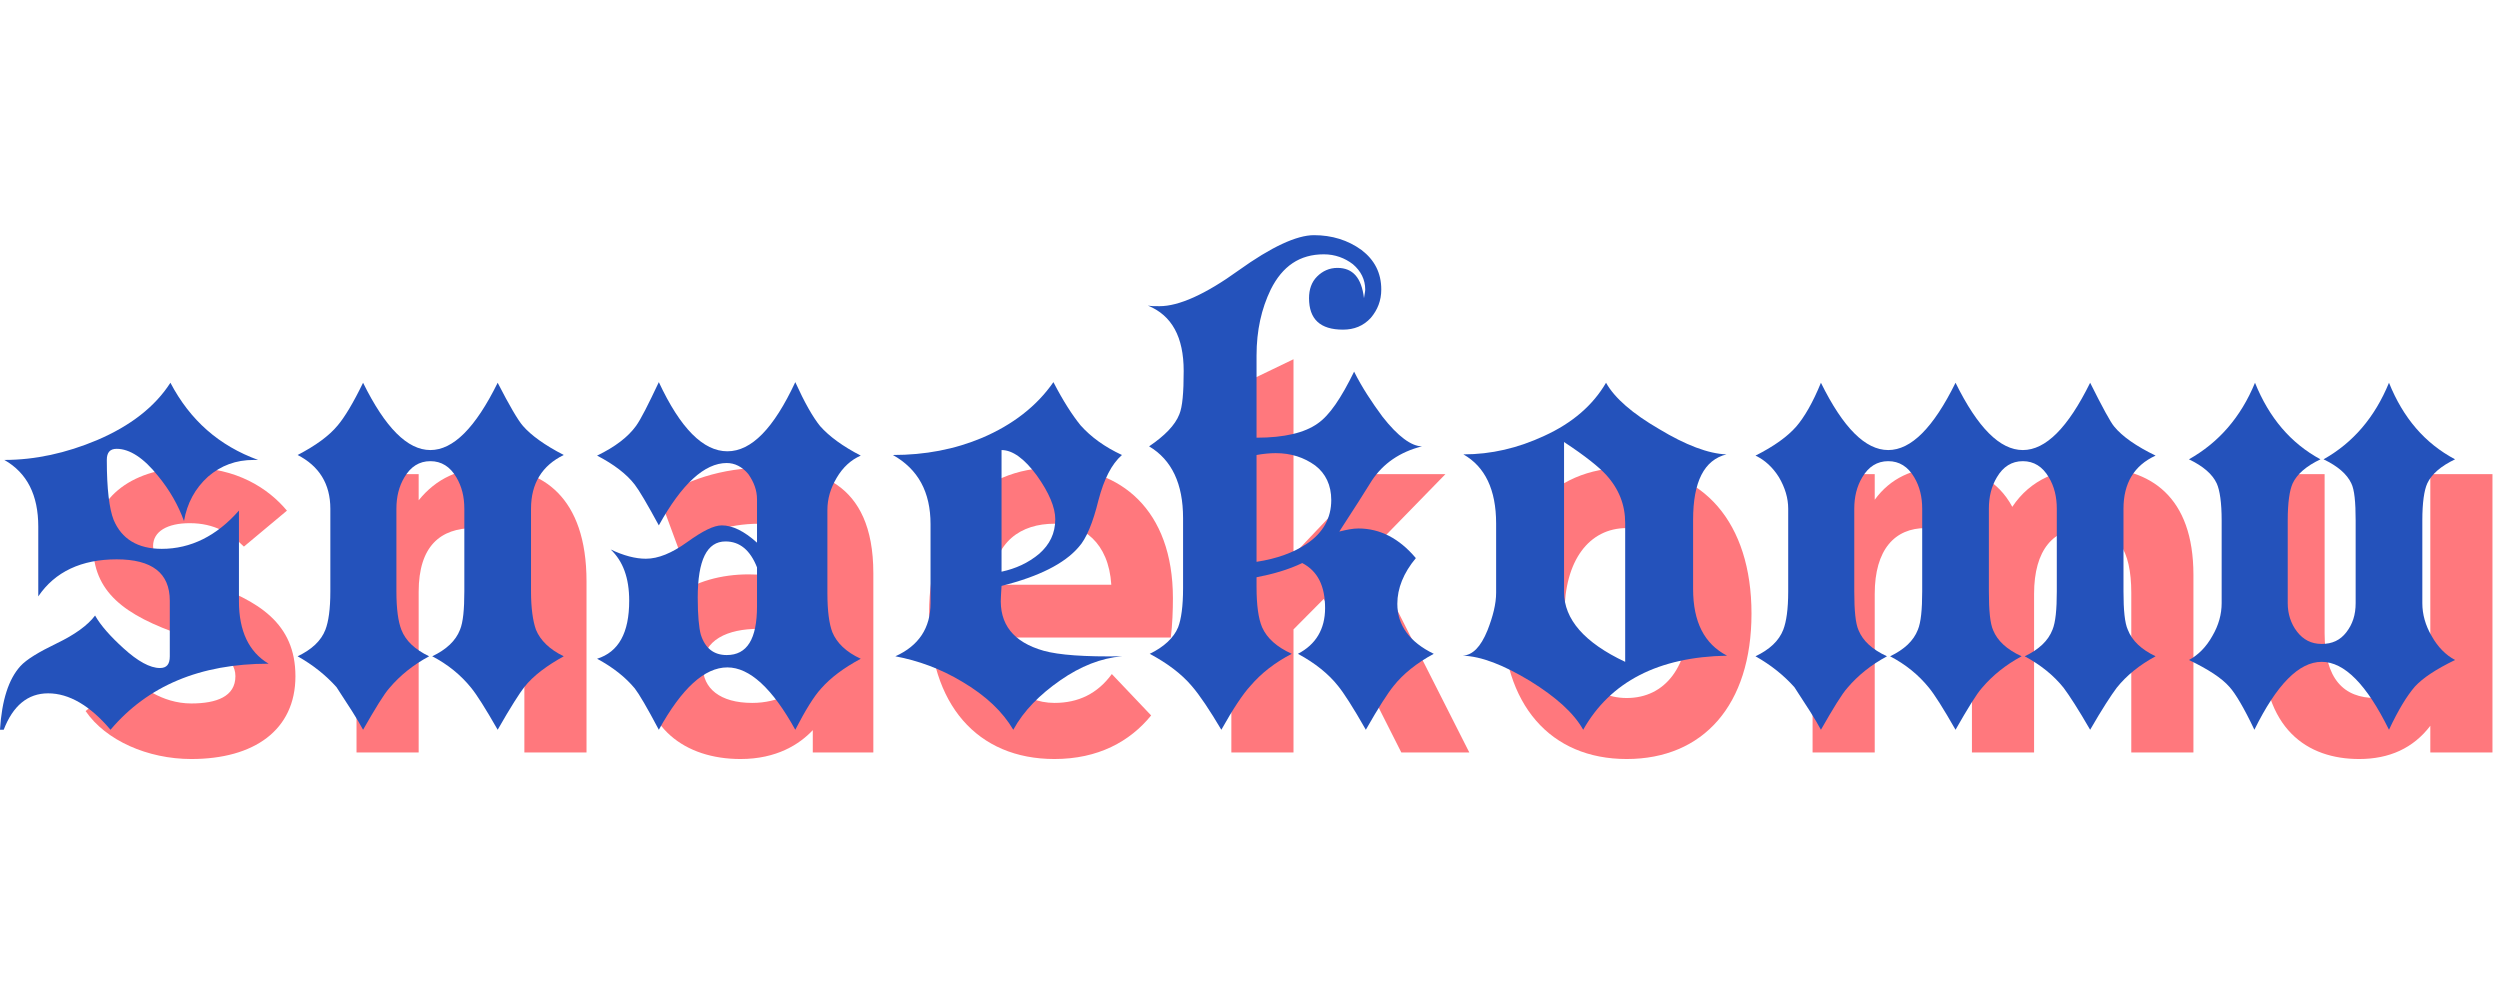
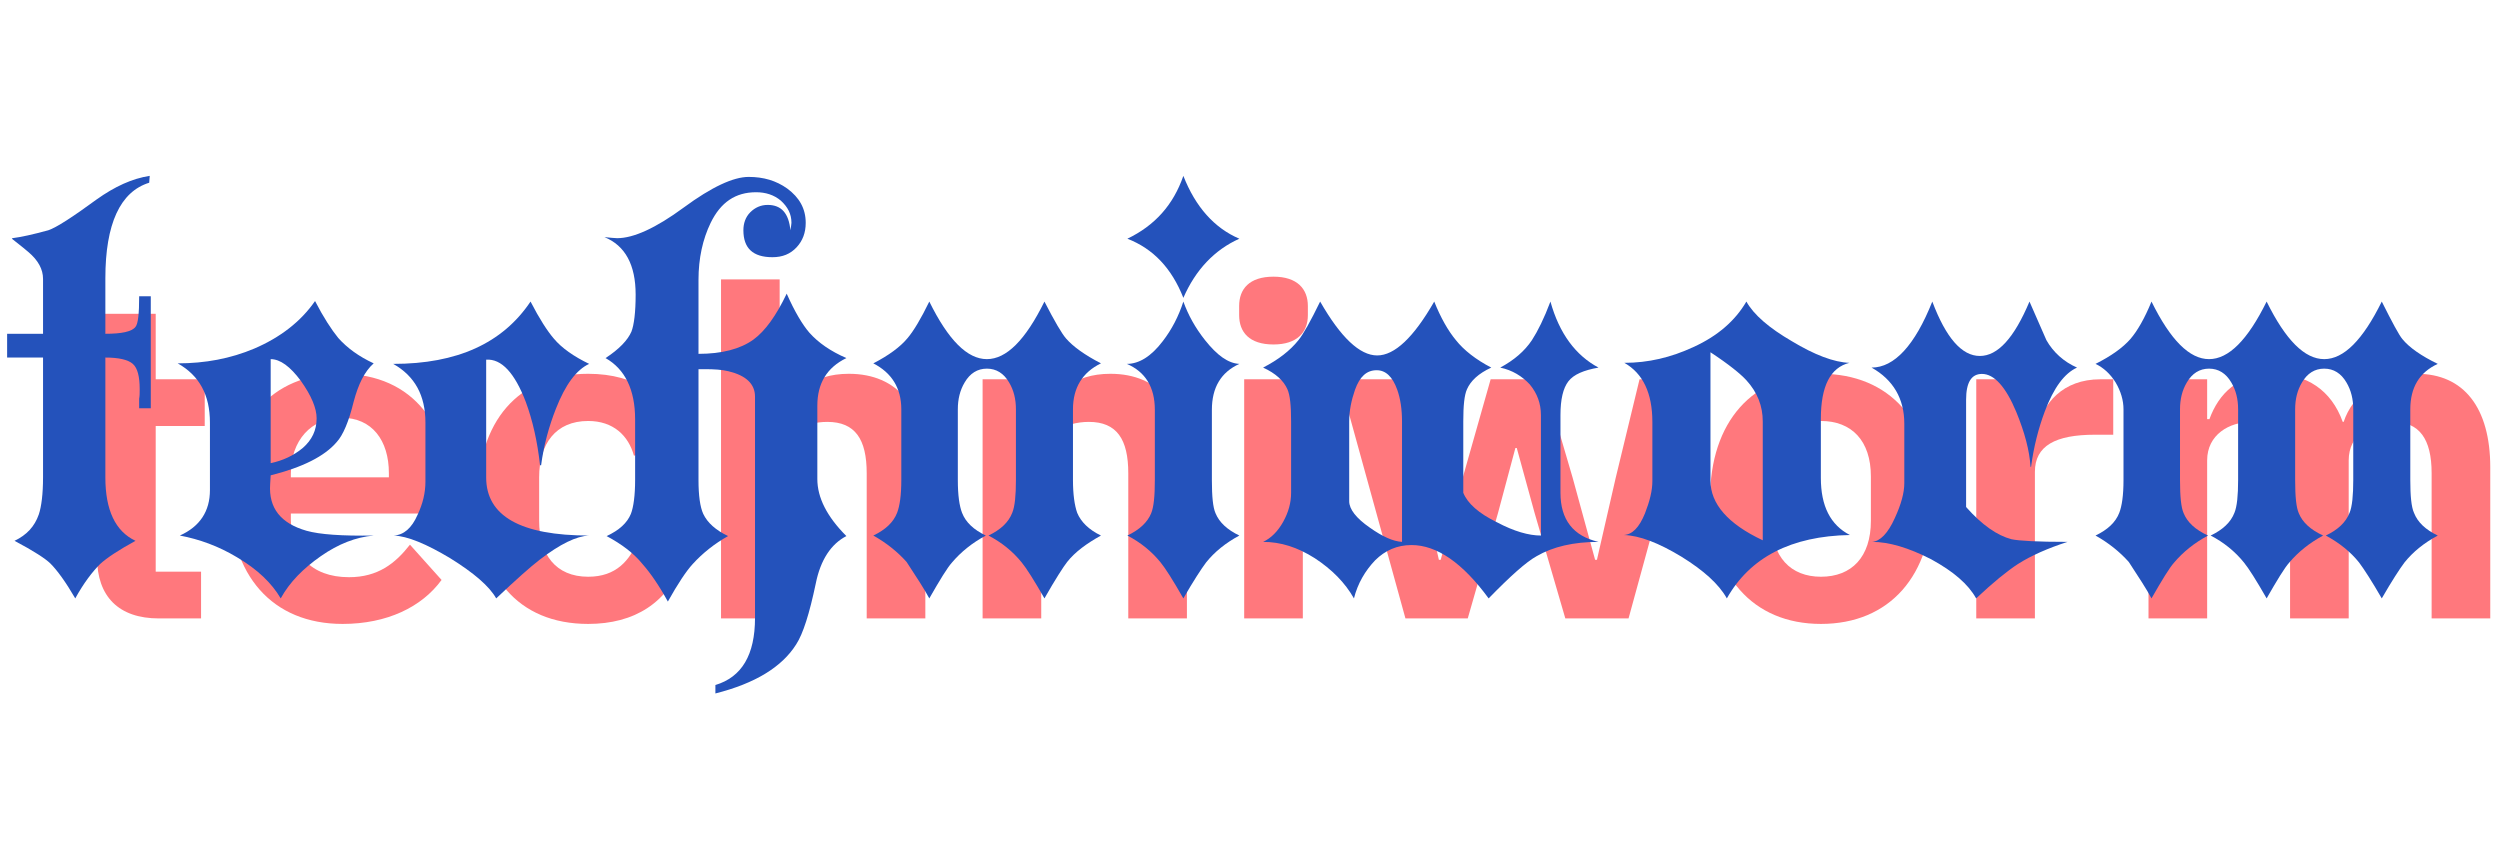
- <svg xmlns="http://www.w3.org/2000/svg" width="300" height="120" viewBox="0 0 236 50" version="1.1" xml:space="preserve" style="fill-rule:evenodd;clip-rule:evenodd;stroke-linejoin:round;stroke-miterlimit:2;">
-   <g transform="matrix(2,0,0,2,-202.291,-673.458)">
-     <g>
-       <g>
-         <g transform="matrix(25.0712,0,0,25.7079,104.184,361.146)">
-           <path d="M0.239,0.012C0.357,0.012 0.435,-0.041 0.435,-0.14C0.435,-0.237 0.366,-0.279 0.267,-0.312C0.213,-0.33 0.167,-0.348 0.167,-0.379C0.167,-0.406 0.194,-0.421 0.236,-0.421C0.283,-0.421 0.313,-0.402 0.338,-0.378L0.419,-0.444C0.384,-0.485 0.324,-0.523 0.236,-0.523C0.135,-0.523 0.054,-0.473 0.054,-0.381C0.054,-0.295 0.112,-0.252 0.223,-0.215C0.281,-0.192 0.322,-0.176 0.322,-0.14C0.322,-0.103 0.287,-0.09 0.239,-0.09C0.183,-0.09 0.141,-0.123 0.12,-0.144L0.04,-0.076C0.078,-0.022 0.157,0.012 0.239,0.012Z" style="fill:rgb(255,120,125);fill-rule:nonzero;" />
-         </g>
-         <g transform="matrix(29.1446,0,0,29.1446,101.145,360.074)">
-           <path d="M0.435,-0.107C0.324,-0.107 0.239,-0.071 0.179,0C0.146,-0.039 0.112,-0.059 0.078,-0.059C0.045,-0.059 0.021,-0.039 0.006,0L0,0C0.003,-0.048 0.014,-0.082 0.033,-0.103C0.043,-0.114 0.063,-0.126 0.092,-0.14C0.121,-0.154 0.142,-0.169 0.154,-0.185C0.163,-0.169 0.179,-0.151 0.2,-0.132C0.223,-0.111 0.243,-0.1 0.259,-0.1C0.27,-0.1 0.275,-0.106 0.275,-0.119L0.275,-0.209C0.275,-0.254 0.246,-0.276 0.189,-0.276C0.132,-0.276 0.089,-0.256 0.062,-0.216L0.062,-0.329C0.062,-0.38 0.044,-0.416 0.007,-0.437C0.057,-0.437 0.107,-0.448 0.157,-0.469C0.211,-0.492 0.251,-0.523 0.276,-0.562C0.308,-0.501 0.355,-0.46 0.418,-0.437L0.411,-0.437C0.382,-0.437 0.358,-0.428 0.337,-0.41C0.316,-0.391 0.303,-0.367 0.298,-0.338C0.289,-0.363 0.275,-0.388 0.256,-0.411C0.233,-0.44 0.21,-0.455 0.189,-0.455C0.178,-0.455 0.173,-0.449 0.173,-0.437C0.173,-0.39 0.177,-0.358 0.184,-0.34C0.197,-0.309 0.223,-0.293 0.262,-0.293C0.309,-0.293 0.351,-0.314 0.387,-0.355L0.387,-0.208C0.387,-0.16 0.403,-0.126 0.435,-0.107Z" style="fill:rgb(36,82,187);fill-rule:nonzero;" />
-         </g>
+ <svg xmlns="http://www.w3.org/2000/svg" width="100%" height="100%" viewBox="0 0 355 120" version="1.1" xml:space="preserve" style="fill-rule:evenodd;clip-rule:evenodd;stroke-linejoin:round;stroke-miterlimit:2;">
+   <g id="Artboard1" transform="matrix(1.18219,0,0,1,0,0)">
+     <rect x="0" y="0" width="300" height="120" style="fill:none;" />
+     <g transform="matrix(1.55234,0,0,1.83516,-44.1394,9.83502)">
+       <g transform="matrix(35.4478,0,0,35.4478,32.3293,42.4931)">
+         <path d="M0.237,0L0.329,0L0.329,-0.102L0.23,-0.102L0.23,-0.42L0.337,-0.42L0.337,-0.522L0.23,-0.522L0.23,-0.665L0.115,-0.665L0.115,-0.576C0.115,-0.54 0.103,-0.522 0.065,-0.522L0.025,-0.522L0.025,-0.42L0.102,-0.42L0.102,-0.133C0.102,-0.048 0.149,0 0.237,0Z" style="fill:rgb(255,120,125);fill-rule:nonzero;" />
      </g>
-       <g>
-         <g transform="matrix(25.0712,0,0,25.7079,116.093,361.146)">
-           <path d="M0.391,0L0.508,0L0.508,-0.314C0.508,-0.47 0.424,-0.523 0.327,-0.523C0.269,-0.523 0.225,-0.503 0.192,-0.463L0.192,-0.511L0.075,-0.511L0.075,0L0.192,0L0.192,-0.295C0.192,-0.379 0.233,-0.412 0.296,-0.412C0.355,-0.412 0.391,-0.377 0.391,-0.293L0.391,0Z" style="fill:rgb(255,120,125);fill-rule:nonzero;" />
-         </g>
-         <g transform="matrix(29.1446,0,0,29.1446,115.193,360.074)">
-           <path d="M0.431,-0.119C0.404,-0.104 0.382,-0.088 0.367,-0.069C0.36,-0.06 0.345,-0.037 0.324,0C0.304,-0.035 0.29,-0.057 0.281,-0.068C0.264,-0.089 0.243,-0.106 0.218,-0.119C0.241,-0.13 0.256,-0.144 0.263,-0.162C0.268,-0.174 0.27,-0.195 0.27,-0.224L0.27,-0.358C0.27,-0.377 0.266,-0.394 0.257,-0.409C0.247,-0.426 0.233,-0.435 0.215,-0.435C0.197,-0.435 0.183,-0.426 0.173,-0.409C0.164,-0.394 0.16,-0.377 0.16,-0.358L0.16,-0.224C0.16,-0.195 0.163,-0.175 0.168,-0.162C0.175,-0.144 0.19,-0.13 0.213,-0.119C0.187,-0.105 0.166,-0.088 0.149,-0.068C0.14,-0.058 0.126,-0.035 0.106,0C0.097,-0.017 0.082,-0.04 0.063,-0.069C0.046,-0.088 0.025,-0.105 0,-0.119C0.023,-0.13 0.038,-0.144 0.045,-0.162C0.05,-0.175 0.053,-0.195 0.053,-0.224L0.053,-0.358C0.053,-0.398 0.035,-0.427 0,-0.445C0.029,-0.46 0.051,-0.476 0.065,-0.493C0.076,-0.506 0.09,-0.529 0.106,-0.562C0.142,-0.489 0.178,-0.453 0.215,-0.453C0.252,-0.453 0.288,-0.489 0.324,-0.562C0.343,-0.525 0.357,-0.501 0.365,-0.492C0.378,-0.477 0.4,-0.461 0.431,-0.445C0.396,-0.428 0.378,-0.399 0.378,-0.358L0.378,-0.224C0.378,-0.197 0.381,-0.176 0.386,-0.162C0.393,-0.145 0.408,-0.13 0.431,-0.119Z" style="fill:rgb(36,82,187);fill-rule:nonzero;" />
-         </g>
+       <g transform="matrix(35.4478,0,0,35.4478,44.8424,42.4931)">
+         <path d="M0.285,0.012C0.382,0.012 0.458,-0.025 0.501,-0.084L0.432,-0.161C0.4,-0.12 0.362,-0.09 0.299,-0.09C0.215,-0.09 0.172,-0.141 0.172,-0.216L0.172,-0.229L0.519,-0.229L0.519,-0.271C0.519,-0.414 0.444,-0.534 0.281,-0.534C0.128,-0.534 0.039,-0.427 0.039,-0.262C0.039,-0.095 0.131,0.012 0.285,0.012ZM0.283,-0.438C0.349,-0.438 0.386,-0.389 0.386,-0.317L0.386,-0.308L0.172,-0.308L0.172,-0.316C0.172,-0.388 0.216,-0.438 0.283,-0.438Z" style="fill:rgb(255,120,125);fill-rule:nonzero;" />
      </g>
-       <g>
-         <g transform="matrix(25.0712,0,0,25.7079,130.333,361.146)">
-           <path d="M0.366,0L0.48,0L0.48,-0.329C0.48,-0.501 0.368,-0.523 0.278,-0.523C0.192,-0.523 0.124,-0.498 0.078,-0.467L0.114,-0.372C0.157,-0.402 0.204,-0.42 0.266,-0.42C0.333,-0.42 0.366,-0.394 0.366,-0.327L0.366,-0.3C0.334,-0.318 0.293,-0.327 0.245,-0.327C0.144,-0.327 0.045,-0.276 0.045,-0.158C0.045,-0.046 0.125,0.012 0.23,0.012C0.298,0.012 0.341,-0.015 0.366,-0.041L0.366,0ZM0.252,-0.091C0.191,-0.091 0.159,-0.118 0.159,-0.158C0.159,-0.207 0.206,-0.227 0.264,-0.227C0.302,-0.227 0.339,-0.219 0.366,-0.206L0.366,-0.14C0.34,-0.113 0.302,-0.091 0.252,-0.091Z" style="fill:rgb(255,120,125);fill-rule:nonzero;" />
-         </g>
-         <g transform="matrix(29.1446,0,0,29.1446,129.328,360.074)">
-           <path d="M0.427,-0.115C0.399,-0.1 0.378,-0.084 0.363,-0.067C0.351,-0.054 0.337,-0.031 0.321,0C0.284,-0.067 0.247,-0.101 0.211,-0.101C0.174,-0.101 0.137,-0.067 0.1,0C0.081,-0.036 0.068,-0.058 0.061,-0.067C0.046,-0.085 0.026,-0.101 0,-0.115C0.035,-0.126 0.052,-0.157 0.052,-0.209C0.052,-0.246 0.042,-0.273 0.022,-0.292C0.043,-0.282 0.062,-0.277 0.079,-0.277C0.099,-0.277 0.121,-0.286 0.146,-0.304C0.171,-0.322 0.189,-0.331 0.202,-0.331C0.219,-0.331 0.238,-0.322 0.259,-0.303L0.259,-0.373C0.259,-0.388 0.254,-0.401 0.245,-0.414C0.235,-0.426 0.223,-0.432 0.21,-0.432C0.174,-0.432 0.137,-0.398 0.1,-0.331C0.081,-0.366 0.068,-0.388 0.061,-0.397C0.048,-0.414 0.027,-0.43 0,-0.444C0.029,-0.458 0.05,-0.474 0.063,-0.492C0.071,-0.503 0.083,-0.527 0.1,-0.563C0.135,-0.488 0.172,-0.451 0.211,-0.451C0.25,-0.451 0.286,-0.488 0.321,-0.563C0.336,-0.53 0.349,-0.507 0.361,-0.492C0.376,-0.475 0.398,-0.459 0.427,-0.444C0.411,-0.437 0.398,-0.425 0.388,-0.408C0.378,-0.391 0.373,-0.374 0.373,-0.356L0.373,-0.221C0.373,-0.192 0.376,-0.171 0.381,-0.158C0.388,-0.141 0.403,-0.126 0.427,-0.115ZM0.259,-0.2L0.259,-0.263C0.248,-0.291 0.231,-0.305 0.208,-0.305C0.178,-0.305 0.163,-0.275 0.163,-0.214C0.163,-0.185 0.165,-0.165 0.168,-0.154C0.175,-0.132 0.189,-0.121 0.21,-0.121C0.243,-0.121 0.259,-0.147 0.259,-0.2Z" style="fill:rgb(36,82,187);fill-rule:nonzero;" />
-         </g>
+       <g transform="matrix(35.4478,0,0,35.4478,64.0196,42.4931)">
+         <path d="M0.28,0.012C0.381,0.012 0.454,-0.034 0.488,-0.126L0.39,-0.173C0.371,-0.126 0.341,-0.091 0.28,-0.091C0.209,-0.091 0.173,-0.14 0.173,-0.213L0.173,-0.308C0.173,-0.381 0.209,-0.431 0.28,-0.431C0.335,-0.431 0.368,-0.399 0.38,-0.355L0.485,-0.402C0.454,-0.484 0.385,-0.534 0.28,-0.534C0.126,-0.534 0.039,-0.429 0.039,-0.262C0.039,-0.094 0.126,0.012 0.28,0.012Z" style="fill:rgb(255,120,125);fill-rule:nonzero;" />
      </g>
-       <g>
-         <g transform="matrix(25.0712,0,0,25.7079,143.746,361.146)">
-           <path d="M0.286,0.012C0.368,0.012 0.428,-0.02 0.468,-0.068L0.394,-0.144C0.367,-0.108 0.331,-0.091 0.286,-0.091C0.225,-0.091 0.17,-0.136 0.166,-0.211L0.505,-0.211C0.508,-0.234 0.509,-0.262 0.509,-0.283C0.509,-0.447 0.409,-0.523 0.286,-0.523C0.143,-0.523 0.05,-0.423 0.05,-0.256C0.05,-0.088 0.141,0.012 0.286,0.012ZM0.167,-0.308C0.173,-0.388 0.223,-0.42 0.286,-0.42C0.339,-0.42 0.388,-0.386 0.393,-0.308L0.167,-0.308Z" style="fill:rgb(255,120,125);fill-rule:nonzero;" />
-         </g>
-         <g transform="matrix(29.1446,0,0,29.1446,143.289,360.074)">
-           <path d="M0.371,-0.119C0.337,-0.116 0.304,-0.103 0.271,-0.08C0.238,-0.057 0.212,-0.031 0.195,0C0.178,-0.029 0.151,-0.055 0.112,-0.078C0.077,-0.099 0.041,-0.112 0.004,-0.119C0.042,-0.136 0.061,-0.165 0.061,-0.205L0.061,-0.333C0.061,-0.385 0.041,-0.422 0,-0.445C0.052,-0.445 0.1,-0.454 0.145,-0.473C0.194,-0.494 0.233,-0.524 0.26,-0.563C0.276,-0.532 0.291,-0.509 0.304,-0.493C0.321,-0.474 0.343,-0.458 0.371,-0.445C0.354,-0.43 0.342,-0.406 0.333,-0.372C0.324,-0.335 0.313,-0.309 0.301,-0.296C0.278,-0.269 0.236,-0.248 0.176,-0.233L0.175,-0.216C0.172,-0.171 0.195,-0.142 0.244,-0.128C0.269,-0.121 0.311,-0.118 0.371,-0.119ZM0.263,-0.341C0.263,-0.36 0.253,-0.384 0.233,-0.412C0.213,-0.439 0.194,-0.453 0.176,-0.453L0.176,-0.256C0.199,-0.261 0.219,-0.27 0.237,-0.285C0.254,-0.3 0.263,-0.318 0.263,-0.341Z" style="fill:rgb(36,82,187);fill-rule:nonzero;" />
-         </g>
+       <g transform="matrix(35.4478,0,0,35.4478,81.6018,42.4931)">
+         <path d="M0.074,0L0.202,0L0.202,-0.345C0.202,-0.401 0.253,-0.429 0.306,-0.429C0.367,-0.429 0.392,-0.391 0.392,-0.317L0.392,0L0.52,0L0.52,-0.33C0.52,-0.46 0.46,-0.534 0.353,-0.534C0.272,-0.534 0.228,-0.491 0.207,-0.435L0.202,-0.435L0.202,-0.74L0.074,-0.74L0.074,0Z" style="fill:rgb(255,120,125);fill-rule:nonzero;" />
      </g>
-       <g>
-         <g transform="matrix(25.0712,0,0,25.7079,157.385,361.146)">
-           <path d="M0.523,0L0.333,-0.366L0.478,-0.511L0.336,-0.511L0.192,-0.363L0.192,-0.722L0.075,-0.667L0.075,0L0.192,0L0.192,-0.226L0.249,-0.282L0.395,0L0.523,0Z" style="fill:rgb(255,120,125);fill-rule:nonzero;" />
-         </g>
-         <g transform="matrix(29.1446,0,0,29.1446,155.325,360.074)">
-           <path d="M0.463,-0.123C0.435,-0.108 0.413,-0.09 0.398,-0.071C0.389,-0.06 0.374,-0.037 0.353,0C0.332,-0.037 0.317,-0.06 0.308,-0.071C0.293,-0.09 0.271,-0.108 0.243,-0.123C0.272,-0.138 0.287,-0.163 0.287,-0.197C0.287,-0.233 0.275,-0.257 0.25,-0.27C0.227,-0.259 0.202,-0.252 0.176,-0.247L0.176,-0.231C0.176,-0.202 0.179,-0.18 0.185,-0.166C0.193,-0.148 0.209,-0.134 0.233,-0.123C0.206,-0.109 0.184,-0.092 0.166,-0.071C0.154,-0.058 0.138,-0.034 0.119,0C0.1,-0.032 0.084,-0.056 0.071,-0.071C0.054,-0.091 0.031,-0.108 0.003,-0.123C0.026,-0.134 0.042,-0.149 0.049,-0.166C0.054,-0.179 0.057,-0.2 0.057,-0.229L0.057,-0.343C0.057,-0.398 0.039,-0.437 0.002,-0.459C0.027,-0.476 0.044,-0.493 0.051,-0.511C0.056,-0.523 0.058,-0.546 0.058,-0.581C0.058,-0.636 0.039,-0.671 0,-0.687C0.005,-0.686 0.011,-0.686 0.019,-0.686C0.05,-0.686 0.093,-0.705 0.147,-0.744C0.2,-0.782 0.241,-0.801 0.269,-0.801C0.298,-0.801 0.324,-0.793 0.346,-0.777C0.367,-0.761 0.378,-0.74 0.378,-0.713C0.378,-0.695 0.372,-0.68 0.361,-0.667C0.349,-0.654 0.334,-0.648 0.316,-0.648C0.279,-0.648 0.261,-0.665 0.261,-0.699C0.261,-0.713 0.265,-0.725 0.274,-0.734C0.283,-0.743 0.294,-0.748 0.307,-0.748C0.332,-0.748 0.346,-0.732 0.35,-0.699C0.351,-0.706 0.352,-0.71 0.352,-0.713C0.352,-0.729 0.345,-0.743 0.332,-0.754C0.319,-0.764 0.303,-0.77 0.285,-0.77C0.246,-0.77 0.218,-0.751 0.199,-0.713C0.184,-0.682 0.176,-0.647 0.176,-0.606L0.176,-0.473C0.221,-0.473 0.254,-0.481 0.275,-0.496C0.294,-0.509 0.313,-0.537 0.334,-0.58C0.347,-0.554 0.363,-0.53 0.38,-0.507C0.405,-0.475 0.427,-0.459 0.444,-0.459C0.408,-0.45 0.381,-0.431 0.363,-0.404C0.352,-0.386 0.334,-0.358 0.31,-0.321C0.322,-0.324 0.332,-0.326 0.341,-0.326C0.376,-0.326 0.407,-0.31 0.434,-0.278C0.414,-0.254 0.404,-0.229 0.404,-0.204C0.404,-0.169 0.424,-0.142 0.463,-0.123ZM0.297,-0.372C0.297,-0.396 0.288,-0.415 0.271,-0.428C0.253,-0.441 0.232,-0.448 0.207,-0.448C0.198,-0.448 0.187,-0.447 0.176,-0.445L0.176,-0.272C0.209,-0.277 0.236,-0.287 0.257,-0.301C0.284,-0.319 0.297,-0.343 0.297,-0.372Z" style="fill:rgb(36,82,187);fill-rule:nonzero;" />
-         </g>
+       <g transform="matrix(35.4478,0,0,35.4478,101.842,42.4931)">
+         <path d="M0.202,0L0.202,-0.345C0.202,-0.401 0.253,-0.429 0.306,-0.429C0.367,-0.429 0.392,-0.391 0.392,-0.317L0.392,0L0.52,0L0.52,-0.33C0.52,-0.46 0.46,-0.534 0.353,-0.534C0.272,-0.534 0.228,-0.491 0.207,-0.435L0.202,-0.435L0.202,-0.522L0.074,-0.522L0.074,0L0.202,0Z" style="fill:rgb(255,120,125);fill-rule:nonzero;" />
      </g>
-       <g>
-         <g transform="matrix(25.0712,0,0,25.7079,170.804,361.146)">
-           <path d="M0.284,0.012C0.428,0.012 0.519,-0.087 0.519,-0.255C0.519,-0.422 0.428,-0.523 0.284,-0.523C0.141,-0.523 0.05,-0.422 0.05,-0.255C0.05,-0.087 0.141,0.012 0.284,0.012ZM0.284,-0.1C0.213,-0.1 0.167,-0.158 0.167,-0.255C0.167,-0.352 0.213,-0.412 0.284,-0.412C0.357,-0.412 0.402,-0.352 0.402,-0.255C0.402,-0.158 0.357,-0.1 0.284,-0.1Z" style="fill:rgb(255,120,125);fill-rule:nonzero;" />
-         </g>
-         <g transform="matrix(29.1446,0,0,29.1446,170.189,360.074)">
-           <path d="M0.428,-0.12C0.317,-0.118 0.239,-0.078 0.195,0C0.18,-0.027 0.151,-0.053 0.109,-0.079C0.066,-0.105 0.03,-0.119 0,-0.12C0.016,-0.121 0.029,-0.134 0.04,-0.161C0.049,-0.184 0.054,-0.204 0.054,-0.222L0.054,-0.334C0.054,-0.389 0.036,-0.426 0.001,-0.446C0.046,-0.446 0.089,-0.456 0.132,-0.476C0.178,-0.497 0.211,-0.526 0.232,-0.562C0.246,-0.537 0.275,-0.512 0.318,-0.487C0.361,-0.461 0.398,-0.447 0.427,-0.446C0.391,-0.437 0.373,-0.402 0.373,-0.34L0.373,-0.228C0.373,-0.175 0.391,-0.139 0.428,-0.12ZM0.263,-0.11L0.263,-0.335C0.263,-0.364 0.253,-0.39 0.232,-0.413C0.221,-0.425 0.199,-0.443 0.164,-0.466L0.164,-0.223C0.164,-0.179 0.197,-0.141 0.263,-0.11Z" style="fill:rgb(36,82,187);fill-rule:nonzero;" />
-         </g>
+       <g transform="matrix(35.4478,0,0,35.4478,122.083,42.4931)">
+         <path d="M0.138,-0.598C0.19,-0.598 0.213,-0.625 0.213,-0.662L0.213,-0.682C0.213,-0.719 0.19,-0.746 0.138,-0.746C0.085,-0.746 0.063,-0.719 0.063,-0.682L0.063,-0.662C0.063,-0.625 0.085,-0.598 0.138,-0.598ZM0.074,0L0.202,0L0.202,-0.522L0.074,-0.522L0.074,0Z" style="fill:rgb(255,120,125);fill-rule:nonzero;" />
      </g>
-       <g>
-         <g transform="matrix(25.0712,0,0,25.7079,184.819,361.146)">
-           <path d="M0.675,0L0.792,0L0.792,-0.326C0.792,-0.47 0.711,-0.523 0.605,-0.523C0.539,-0.523 0.485,-0.501 0.451,-0.451C0.424,-0.5 0.378,-0.523 0.317,-0.523C0.264,-0.523 0.221,-0.503 0.192,-0.464L0.192,-0.511L0.075,-0.511L0.075,0L0.192,0L0.192,-0.291C0.192,-0.373 0.23,-0.412 0.288,-0.412C0.348,-0.412 0.375,-0.373 0.375,-0.293L0.375,0L0.492,0L0.492,-0.291C0.492,-0.373 0.529,-0.412 0.588,-0.412C0.648,-0.412 0.675,-0.373 0.675,-0.293L0.675,0Z" style="fill:rgb(255,120,125);fill-rule:nonzero;" />
-         </g>
-         <g transform="matrix(29.1446,0,0,29.1446,184.004,360.074)">
-           <path d="M0.648,-0.119C0.622,-0.105 0.601,-0.088 0.585,-0.068C0.576,-0.056 0.561,-0.033 0.542,0C0.523,-0.033 0.508,-0.056 0.499,-0.068C0.483,-0.088 0.462,-0.105 0.436,-0.119C0.459,-0.13 0.474,-0.144 0.481,-0.162C0.486,-0.174 0.488,-0.195 0.488,-0.224L0.488,-0.358C0.488,-0.377 0.484,-0.394 0.475,-0.409C0.465,-0.426 0.451,-0.435 0.433,-0.435C0.415,-0.435 0.401,-0.426 0.391,-0.409C0.382,-0.394 0.378,-0.377 0.378,-0.358L0.378,-0.224C0.378,-0.193 0.38,-0.172 0.385,-0.161C0.392,-0.144 0.407,-0.13 0.431,-0.119C0.405,-0.105 0.384,-0.088 0.367,-0.068C0.358,-0.058 0.344,-0.035 0.324,0C0.304,-0.035 0.29,-0.057 0.281,-0.068C0.264,-0.089 0.243,-0.106 0.218,-0.119C0.241,-0.13 0.256,-0.144 0.263,-0.162C0.268,-0.174 0.27,-0.195 0.27,-0.224L0.27,-0.358C0.27,-0.377 0.266,-0.394 0.257,-0.409C0.247,-0.426 0.233,-0.435 0.215,-0.435C0.197,-0.435 0.183,-0.426 0.173,-0.409C0.164,-0.394 0.16,-0.377 0.16,-0.358L0.16,-0.224C0.16,-0.193 0.162,-0.172 0.167,-0.161C0.174,-0.144 0.189,-0.13 0.213,-0.119C0.187,-0.105 0.166,-0.088 0.149,-0.068C0.14,-0.058 0.126,-0.035 0.106,0C0.097,-0.017 0.082,-0.04 0.063,-0.069C0.046,-0.088 0.025,-0.105 0,-0.119C0.023,-0.13 0.038,-0.144 0.045,-0.162C0.05,-0.175 0.053,-0.195 0.053,-0.224L0.053,-0.358C0.053,-0.375 0.048,-0.392 0.038,-0.409C0.028,-0.425 0.015,-0.437 0,-0.444C0.03,-0.459 0.052,-0.475 0.066,-0.491C0.079,-0.506 0.093,-0.53 0.106,-0.562C0.142,-0.489 0.178,-0.453 0.215,-0.453C0.252,-0.453 0.288,-0.489 0.324,-0.562C0.36,-0.489 0.396,-0.453 0.433,-0.453C0.47,-0.453 0.506,-0.489 0.542,-0.562C0.562,-0.522 0.575,-0.498 0.581,-0.491C0.594,-0.475 0.617,-0.459 0.648,-0.444C0.613,-0.428 0.596,-0.399 0.596,-0.358L0.596,-0.224C0.596,-0.194 0.598,-0.173 0.603,-0.162C0.61,-0.144 0.625,-0.13 0.648,-0.119Z" style="fill:rgb(36,82,187);fill-rule:nonzero;" />
-         </g>
+       <g transform="matrix(35.4478,0,0,35.4478,131.264,42.4931)">
+         <path d="M0.167,0L0.303,0L0.369,-0.23L0.407,-0.372L0.41,-0.372L0.449,-0.23L0.516,0L0.654,0L0.797,-0.522L0.678,-0.522L0.626,-0.307L0.585,-0.128L0.581,-0.128L0.532,-0.307L0.469,-0.522L0.353,-0.522L0.292,-0.307L0.244,-0.128L0.24,-0.128L0.199,-0.307L0.146,-0.522L0.023,-0.522L0.167,0Z" style="fill:rgb(255,120,125);fill-rule:nonzero;" />
      </g>
-       <g>
-         <g transform="matrix(25.0712,0,0,25.7079,206.179,361.146)">
-           <path d="M0.386,0L0.503,0L0.503,-0.511L0.386,-0.511L0.386,-0.217C0.386,-0.132 0.345,-0.1 0.283,-0.1C0.223,-0.1 0.187,-0.135 0.187,-0.219L0.187,-0.511L0.07,-0.511L0.07,-0.198C0.07,-0.042 0.155,0.012 0.252,0.012C0.309,0.012 0.354,-0.008 0.386,-0.049L0.386,0Z" style="fill:rgb(255,120,125);fill-rule:nonzero;" />
-         </g>
-         <g transform="matrix(29.1446,0,0,29.1446,204.463,360.074)">
-           <path d="M0.431,-0.113C0.4,-0.098 0.379,-0.084 0.366,-0.07C0.353,-0.055 0.339,-0.032 0.324,0C0.288,-0.073 0.252,-0.11 0.215,-0.11C0.178,-0.11 0.142,-0.073 0.106,0C0.089,-0.036 0.075,-0.059 0.066,-0.069C0.053,-0.084 0.031,-0.098 0,-0.113C0.015,-0.121 0.028,-0.134 0.038,-0.152C0.048,-0.169 0.053,-0.187 0.053,-0.205L0.053,-0.339C0.053,-0.368 0.05,-0.388 0.045,-0.399C0.038,-0.414 0.023,-0.427 0,-0.438C0.048,-0.465 0.084,-0.506 0.107,-0.562C0.13,-0.505 0.165,-0.464 0.213,-0.438C0.19,-0.427 0.175,-0.414 0.168,-0.399C0.163,-0.388 0.16,-0.368 0.16,-0.339L0.16,-0.205C0.16,-0.188 0.165,-0.172 0.175,-0.159C0.185,-0.146 0.198,-0.139 0.215,-0.139C0.232,-0.139 0.245,-0.145 0.255,-0.158C0.265,-0.171 0.27,-0.186 0.27,-0.205L0.27,-0.339C0.27,-0.369 0.268,-0.389 0.263,-0.399C0.256,-0.414 0.241,-0.427 0.218,-0.438C0.266,-0.465 0.301,-0.506 0.324,-0.562C0.347,-0.505 0.382,-0.464 0.431,-0.438C0.408,-0.427 0.393,-0.414 0.386,-0.399C0.381,-0.388 0.378,-0.368 0.378,-0.339L0.378,-0.205C0.378,-0.187 0.383,-0.169 0.393,-0.152C0.403,-0.134 0.416,-0.121 0.431,-0.113Z" style="fill:rgb(36,82,187);fill-rule:nonzero;" />
-         </g>
+       <g transform="matrix(35.4478,0,0,35.4478,159.374,42.4931)">
+         <path d="M0.281,0.012C0.431,0.012 0.524,-0.094 0.524,-0.262C0.524,-0.429 0.431,-0.534 0.281,-0.534C0.132,-0.534 0.039,-0.429 0.039,-0.262C0.039,-0.094 0.132,0.012 0.281,0.012ZM0.281,-0.091C0.215,-0.091 0.173,-0.134 0.173,-0.213L0.173,-0.31C0.173,-0.388 0.215,-0.431 0.281,-0.431C0.348,-0.431 0.39,-0.388 0.39,-0.31L0.39,-0.213C0.39,-0.134 0.348,-0.091 0.281,-0.091Z" style="fill:rgb(255,120,125);fill-rule:nonzero;" />
+       </g>
+       <g transform="matrix(35.4478,0,0,35.4478,178.729,42.4931)">
+         <path d="M0.202,0L0.202,-0.32C0.202,-0.377 0.247,-0.401 0.333,-0.401L0.373,-0.401L0.373,-0.522L0.345,-0.522C0.262,-0.522 0.22,-0.469 0.207,-0.414L0.202,-0.414L0.202,-0.522L0.074,-0.522L0.074,0L0.202,0Z" style="fill:rgb(255,120,125);fill-rule:nonzero;" />
+       </g>
+       <g transform="matrix(35.4478,0,0,35.4478,192.057,42.4931)">
+         <path d="M0.202,0L0.202,-0.345C0.202,-0.401 0.25,-0.429 0.299,-0.429C0.356,-0.429 0.383,-0.392 0.383,-0.317L0.383,0L0.511,0L0.511,-0.345C0.511,-0.401 0.558,-0.429 0.608,-0.429C0.665,-0.429 0.692,-0.392 0.692,-0.317L0.692,0L0.82,0L0.82,-0.33C0.82,-0.46 0.762,-0.534 0.66,-0.534C0.577,-0.534 0.519,-0.487 0.5,-0.429L0.498,-0.429C0.473,-0.499 0.418,-0.534 0.347,-0.534C0.269,-0.534 0.227,-0.49 0.207,-0.435L0.202,-0.435L0.202,-0.522L0.074,-0.522L0.074,0L0.202,0Z" style="fill:rgb(255,120,125);fill-rule:nonzero;" />
+       </g>
+     </g>
+     <g transform="matrix(1.78972,0,0,2.11579,-57.0049,-4.93439)">
+       <g transform="matrix(35.4478,0,0,35.4478,32.3293,42.4931)">
+         <path d="M0.272,-0.36L0.25,-0.36L0.25,-0.378C0.251,-0.383 0.251,-0.389 0.251,-0.396C0.251,-0.42 0.247,-0.436 0.238,-0.444C0.229,-0.452 0.211,-0.456 0.186,-0.456L0.186,-0.229C0.186,-0.167 0.205,-0.127 0.243,-0.109C0.212,-0.092 0.189,-0.077 0.176,-0.065C0.161,-0.05 0.145,-0.029 0.129,0C0.111,-0.031 0.095,-0.053 0.082,-0.066C0.073,-0.075 0.05,-0.09 0.014,-0.109C0.037,-0.12 0.052,-0.136 0.06,-0.159C0.065,-0.174 0.068,-0.198 0.068,-0.229L0.068,-0.456L0,-0.456L0,-0.501L0.068,-0.501L0.068,-0.605C0.068,-0.623 0.059,-0.64 0.04,-0.656C0.038,-0.658 0.028,-0.666 0.009,-0.681L0.01,-0.682C0.026,-0.684 0.049,-0.689 0.078,-0.697C0.093,-0.702 0.124,-0.722 0.169,-0.755C0.204,-0.78 0.237,-0.795 0.27,-0.8L0.269,-0.787C0.214,-0.77 0.186,-0.709 0.186,-0.606L0.186,-0.501C0.217,-0.501 0.236,-0.505 0.243,-0.514C0.248,-0.52 0.25,-0.539 0.25,-0.572L0.272,-0.572L0.272,-0.36Z" style="fill:rgb(36,82,187);fill-rule:nonzero;" />
+       </g>
+       <g transform="matrix(35.4478,0,0,35.4478,43.7789,42.4931)">
+         <path d="M0.371,-0.119C0.337,-0.116 0.304,-0.103 0.271,-0.08C0.238,-0.057 0.212,-0.031 0.195,0C0.178,-0.029 0.151,-0.055 0.112,-0.078C0.077,-0.099 0.041,-0.112 0.004,-0.119C0.042,-0.136 0.061,-0.165 0.061,-0.205L0.061,-0.333C0.061,-0.385 0.041,-0.422 0,-0.445C0.052,-0.445 0.1,-0.454 0.145,-0.473C0.194,-0.494 0.233,-0.524 0.26,-0.563C0.276,-0.532 0.291,-0.509 0.304,-0.493C0.321,-0.474 0.343,-0.458 0.371,-0.445C0.354,-0.43 0.342,-0.406 0.333,-0.372C0.324,-0.335 0.313,-0.309 0.301,-0.296C0.278,-0.269 0.236,-0.248 0.176,-0.233L0.175,-0.216C0.172,-0.171 0.195,-0.142 0.244,-0.128C0.269,-0.121 0.311,-0.118 0.371,-0.119ZM0.263,-0.341C0.263,-0.36 0.253,-0.384 0.233,-0.412C0.213,-0.439 0.194,-0.453 0.176,-0.453L0.176,-0.256C0.199,-0.261 0.219,-0.27 0.237,-0.285C0.254,-0.3 0.263,-0.318 0.263,-0.341Z" style="fill:rgb(36,82,187);fill-rule:nonzero;" />
+       </g>
+       <g transform="matrix(35.4478,0,0,35.4478,58.2416,42.4931)">
+         <path d="M0.371,-0.119C0.347,-0.118 0.316,-0.103 0.277,-0.073C0.26,-0.06 0.232,-0.035 0.195,0C0.182,-0.023 0.153,-0.048 0.108,-0.076C0.063,-0.103 0.027,-0.118 0.001,-0.119C0.02,-0.12 0.035,-0.133 0.046,-0.158C0.056,-0.179 0.061,-0.2 0.061,-0.221L0.061,-0.333C0.061,-0.384 0.041,-0.421 0,-0.444C0.121,-0.444 0.207,-0.483 0.26,-0.562C0.277,-0.529 0.292,-0.506 0.304,-0.492C0.319,-0.474 0.342,-0.458 0.371,-0.444C0.347,-0.433 0.326,-0.405 0.308,-0.359C0.295,-0.326 0.285,-0.29 0.28,-0.252L0.278,-0.252C0.273,-0.297 0.264,-0.337 0.251,-0.372C0.23,-0.427 0.205,-0.454 0.176,-0.452L0.176,-0.229C0.176,-0.156 0.241,-0.119 0.371,-0.119Z" style="fill:rgb(36,82,187);fill-rule:nonzero;" />
+       </g>
+       <g transform="matrix(35.4478,0,0,35.4478,72.6689,42.4931)">
+         <path d="M0.451,-0.118C0.422,-0.103 0.402,-0.073 0.393,-0.028C0.381,0.029 0.369,0.067 0.356,0.087C0.329,0.13 0.278,0.161 0.203,0.18L0.203,0.164C0.253,0.149 0.278,0.107 0.278,0.037L0.278,-0.382C0.278,-0.406 0.261,-0.422 0.228,-0.43C0.216,-0.433 0.201,-0.434 0.183,-0.434L0.171,-0.434L0.171,-0.224C0.171,-0.195 0.174,-0.173 0.18,-0.16C0.188,-0.143 0.204,-0.129 0.227,-0.118C0.202,-0.104 0.179,-0.086 0.16,-0.065C0.148,-0.052 0.132,-0.028 0.113,0.006C0.096,-0.025 0.08,-0.048 0.065,-0.065C0.048,-0.086 0.025,-0.103 -0.003,-0.118C0.021,-0.129 0.036,-0.143 0.043,-0.16C0.048,-0.173 0.051,-0.195 0.051,-0.224L0.051,-0.339C0.051,-0.395 0.032,-0.434 -0.005,-0.455C0.021,-0.472 0.037,-0.489 0.044,-0.505C0.049,-0.518 0.052,-0.542 0.052,-0.575C0.052,-0.632 0.032,-0.668 -0.007,-0.684C0.004,-0.683 0.012,-0.682 0.017,-0.682C0.048,-0.682 0.09,-0.701 0.143,-0.74C0.196,-0.779 0.237,-0.798 0.266,-0.798C0.294,-0.798 0.318,-0.791 0.339,-0.776C0.362,-0.759 0.374,-0.738 0.374,-0.711C0.374,-0.692 0.368,-0.677 0.357,-0.665C0.345,-0.652 0.33,-0.646 0.311,-0.646C0.274,-0.646 0.256,-0.663 0.256,-0.697C0.256,-0.71 0.26,-0.722 0.269,-0.731C0.278,-0.74 0.289,-0.745 0.302,-0.745C0.328,-0.745 0.342,-0.729 0.345,-0.697C0.346,-0.704 0.347,-0.708 0.347,-0.711C0.347,-0.728 0.34,-0.741 0.327,-0.753C0.314,-0.764 0.298,-0.769 0.28,-0.769C0.241,-0.769 0.213,-0.75 0.194,-0.711C0.179,-0.68 0.171,-0.644 0.171,-0.603L0.171,-0.463C0.215,-0.463 0.25,-0.472 0.275,-0.49C0.297,-0.506 0.318,-0.535 0.338,-0.577C0.353,-0.543 0.368,-0.518 0.381,-0.503C0.398,-0.484 0.421,-0.468 0.451,-0.455C0.414,-0.437 0.396,-0.407 0.396,-0.365L0.396,-0.226C0.396,-0.191 0.414,-0.155 0.451,-0.118Z" style="fill:rgb(36,82,187);fill-rule:nonzero;" />
+       </g>
+       <g transform="matrix(35.4478,0,0,35.4478,90.4637,42.4931)">
+         <path d="M0.431,-0.119C0.404,-0.104 0.382,-0.088 0.367,-0.069C0.36,-0.06 0.345,-0.037 0.324,0C0.304,-0.035 0.29,-0.057 0.281,-0.068C0.264,-0.089 0.243,-0.106 0.218,-0.119C0.241,-0.13 0.256,-0.144 0.263,-0.162C0.268,-0.174 0.27,-0.195 0.27,-0.224L0.27,-0.358C0.27,-0.377 0.266,-0.394 0.257,-0.409C0.247,-0.426 0.233,-0.435 0.215,-0.435C0.197,-0.435 0.183,-0.426 0.173,-0.409C0.164,-0.394 0.16,-0.377 0.16,-0.358L0.16,-0.224C0.16,-0.195 0.163,-0.175 0.168,-0.162C0.175,-0.144 0.19,-0.13 0.213,-0.119C0.187,-0.105 0.166,-0.088 0.149,-0.068C0.14,-0.058 0.126,-0.035 0.106,0C0.097,-0.017 0.082,-0.04 0.063,-0.069C0.046,-0.088 0.025,-0.105 0,-0.119C0.023,-0.13 0.038,-0.144 0.045,-0.162C0.05,-0.175 0.053,-0.195 0.053,-0.224L0.053,-0.358C0.053,-0.398 0.035,-0.427 0,-0.445C0.029,-0.46 0.051,-0.476 0.065,-0.493C0.076,-0.506 0.09,-0.529 0.106,-0.562C0.142,-0.489 0.178,-0.453 0.215,-0.453C0.252,-0.453 0.288,-0.489 0.324,-0.562C0.343,-0.525 0.357,-0.501 0.365,-0.492C0.378,-0.477 0.4,-0.461 0.431,-0.445C0.396,-0.428 0.378,-0.399 0.378,-0.358L0.378,-0.224C0.378,-0.197 0.381,-0.176 0.386,-0.162C0.393,-0.145 0.408,-0.13 0.431,-0.119Z" style="fill:rgb(36,82,187);fill-rule:nonzero;" />
+       </g>
+       <g transform="matrix(35.4478,0,0,35.4478,107.479,42.4931)">
+         <path d="M0.213,-0.681C0.166,-0.66 0.13,-0.622 0.107,-0.569C0.085,-0.625 0.05,-0.662 0.001,-0.681C0.053,-0.706 0.088,-0.745 0.107,-0.8C0.13,-0.741 0.166,-0.701 0.213,-0.681ZM0.213,-0.119C0.187,-0.105 0.166,-0.088 0.15,-0.068C0.141,-0.056 0.126,-0.033 0.107,0C0.087,-0.035 0.073,-0.057 0.064,-0.068C0.047,-0.089 0.026,-0.106 0.001,-0.119C0.024,-0.13 0.039,-0.144 0.046,-0.161C0.051,-0.173 0.053,-0.194 0.053,-0.224L0.053,-0.357C0.053,-0.4 0.035,-0.429 0,-0.444C0.023,-0.444 0.046,-0.458 0.068,-0.487C0.085,-0.509 0.098,-0.534 0.107,-0.562C0.116,-0.537 0.129,-0.513 0.148,-0.489C0.171,-0.46 0.192,-0.445 0.213,-0.444C0.178,-0.428 0.161,-0.399 0.161,-0.357L0.161,-0.224C0.161,-0.193 0.163,-0.172 0.168,-0.161C0.175,-0.144 0.19,-0.13 0.213,-0.119Z" style="fill:rgb(36,82,187);fill-rule:nonzero;" />
+       </g>
+       <g transform="matrix(35.4478,0,0,35.4478,116.624,42.4931)">
+         <path d="M0.635,-0.107C0.588,-0.107 0.549,-0.098 0.518,-0.08C0.498,-0.069 0.468,-0.042 0.427,0C0.378,-0.067 0.329,-0.101 0.281,-0.101C0.254,-0.101 0.231,-0.091 0.212,-0.072C0.193,-0.052 0.179,-0.028 0.172,0C0.155,-0.03 0.13,-0.055 0.098,-0.076C0.065,-0.097 0.033,-0.107 0,-0.107C0.015,-0.114 0.028,-0.127 0.038,-0.145C0.048,-0.163 0.053,-0.181 0.053,-0.2L0.053,-0.335C0.053,-0.365 0.051,-0.385 0.046,-0.396C0.039,-0.412 0.024,-0.426 0,-0.437C0.029,-0.452 0.051,-0.469 0.067,-0.489C0.076,-0.5 0.09,-0.525 0.108,-0.562C0.147,-0.494 0.183,-0.46 0.216,-0.46C0.249,-0.46 0.285,-0.494 0.324,-0.562C0.336,-0.532 0.35,-0.507 0.365,-0.489C0.38,-0.47 0.403,-0.452 0.432,-0.437C0.408,-0.426 0.393,-0.412 0.386,-0.396C0.381,-0.385 0.379,-0.365 0.379,-0.335L0.379,-0.2C0.387,-0.18 0.408,-0.161 0.443,-0.144C0.475,-0.127 0.503,-0.119 0.526,-0.119L0.526,-0.347C0.526,-0.369 0.519,-0.388 0.505,-0.405C0.49,-0.421 0.472,-0.432 0.449,-0.437C0.475,-0.451 0.495,-0.468 0.509,-0.489C0.52,-0.506 0.532,-0.53 0.544,-0.562C0.561,-0.501 0.592,-0.46 0.635,-0.437C0.607,-0.432 0.588,-0.424 0.578,-0.411C0.568,-0.398 0.563,-0.377 0.563,-0.347L0.563,-0.2C0.563,-0.149 0.587,-0.118 0.635,-0.107ZM0.263,-0.107L0.263,-0.335C0.263,-0.358 0.26,-0.378 0.254,-0.395C0.245,-0.42 0.232,-0.432 0.215,-0.432C0.196,-0.432 0.183,-0.42 0.174,-0.395C0.167,-0.375 0.163,-0.355 0.163,-0.335L0.163,-0.184C0.163,-0.169 0.176,-0.152 0.202,-0.134C0.226,-0.117 0.246,-0.108 0.263,-0.107Z" style="fill:rgb(36,82,187);fill-rule:nonzero;" />
+       </g>
+       <g transform="matrix(35.4478,0,0,35.4478,140.835,42.4931)">
+         <path d="M0.428,-0.12C0.317,-0.118 0.239,-0.078 0.195,0C0.18,-0.027 0.151,-0.053 0.109,-0.079C0.066,-0.105 0.03,-0.119 0,-0.12C0.016,-0.121 0.029,-0.134 0.04,-0.161C0.049,-0.184 0.054,-0.204 0.054,-0.222L0.054,-0.334C0.054,-0.389 0.036,-0.426 0.001,-0.446C0.046,-0.446 0.089,-0.456 0.132,-0.476C0.178,-0.497 0.211,-0.526 0.232,-0.562C0.246,-0.537 0.275,-0.512 0.318,-0.487C0.361,-0.461 0.398,-0.447 0.427,-0.446C0.391,-0.437 0.373,-0.402 0.373,-0.34L0.373,-0.228C0.373,-0.175 0.391,-0.139 0.428,-0.12ZM0.263,-0.11L0.263,-0.335C0.263,-0.364 0.253,-0.39 0.232,-0.413C0.221,-0.425 0.199,-0.443 0.164,-0.466L0.164,-0.223C0.164,-0.179 0.197,-0.141 0.263,-0.11Z" style="fill:rgb(36,82,187);fill-rule:nonzero;" />
+       </g>
+       <g transform="matrix(35.4478,0,0,35.4478,157.46,42.4931)">
+         <path d="M0.389,-0.437C0.365,-0.426 0.345,-0.399 0.328,-0.354C0.316,-0.322 0.307,-0.287 0.302,-0.249L0.301,-0.249C0.299,-0.28 0.29,-0.314 0.274,-0.353C0.254,-0.401 0.232,-0.425 0.209,-0.425C0.189,-0.425 0.179,-0.409 0.179,-0.376L0.179,-0.173C0.209,-0.139 0.238,-0.119 0.265,-0.112C0.279,-0.109 0.314,-0.107 0.371,-0.107C0.334,-0.095 0.302,-0.081 0.277,-0.065C0.257,-0.052 0.231,-0.031 0.198,0C0.183,-0.027 0.155,-0.051 0.113,-0.074C0.07,-0.096 0.033,-0.107 0.001,-0.107C0.016,-0.108 0.031,-0.123 0.044,-0.152C0.056,-0.178 0.062,-0.2 0.062,-0.218L0.062,-0.331C0.062,-0.378 0.041,-0.414 0,-0.437C0.043,-0.437 0.082,-0.479 0.115,-0.562C0.141,-0.493 0.171,-0.459 0.205,-0.459C0.239,-0.459 0.27,-0.493 0.299,-0.562L0.331,-0.489C0.344,-0.466 0.364,-0.448 0.389,-0.437Z" style="fill:rgb(36,82,187);fill-rule:nonzero;" />
+       </g>
+       <g transform="matrix(35.4478,0,0,35.4478,172.49,42.4931)">
+         <path d="M0.648,-0.119C0.622,-0.105 0.601,-0.088 0.585,-0.068C0.576,-0.056 0.561,-0.033 0.542,0C0.523,-0.033 0.508,-0.056 0.499,-0.068C0.483,-0.088 0.462,-0.105 0.436,-0.119C0.459,-0.13 0.474,-0.144 0.481,-0.162C0.486,-0.174 0.488,-0.195 0.488,-0.224L0.488,-0.358C0.488,-0.377 0.484,-0.394 0.475,-0.409C0.465,-0.426 0.451,-0.435 0.433,-0.435C0.415,-0.435 0.401,-0.426 0.391,-0.409C0.382,-0.394 0.378,-0.377 0.378,-0.358L0.378,-0.224C0.378,-0.193 0.38,-0.172 0.385,-0.161C0.392,-0.144 0.407,-0.13 0.431,-0.119C0.405,-0.105 0.384,-0.088 0.367,-0.068C0.358,-0.058 0.344,-0.035 0.324,0C0.304,-0.035 0.29,-0.057 0.281,-0.068C0.264,-0.089 0.243,-0.106 0.218,-0.119C0.241,-0.13 0.256,-0.144 0.263,-0.162C0.268,-0.174 0.27,-0.195 0.27,-0.224L0.27,-0.358C0.27,-0.377 0.266,-0.394 0.257,-0.409C0.247,-0.426 0.233,-0.435 0.215,-0.435C0.197,-0.435 0.183,-0.426 0.173,-0.409C0.164,-0.394 0.16,-0.377 0.16,-0.358L0.16,-0.224C0.16,-0.193 0.162,-0.172 0.167,-0.161C0.174,-0.144 0.189,-0.13 0.213,-0.119C0.187,-0.105 0.166,-0.088 0.149,-0.068C0.14,-0.058 0.126,-0.035 0.106,0C0.097,-0.017 0.082,-0.04 0.063,-0.069C0.046,-0.088 0.025,-0.105 0,-0.119C0.023,-0.13 0.038,-0.144 0.045,-0.162C0.05,-0.175 0.053,-0.195 0.053,-0.224L0.053,-0.358C0.053,-0.375 0.048,-0.392 0.038,-0.409C0.028,-0.425 0.015,-0.437 0,-0.444C0.03,-0.459 0.052,-0.475 0.066,-0.491C0.079,-0.506 0.093,-0.53 0.106,-0.562C0.142,-0.489 0.178,-0.453 0.215,-0.453C0.252,-0.453 0.288,-0.489 0.324,-0.562C0.36,-0.489 0.396,-0.453 0.433,-0.453C0.47,-0.453 0.506,-0.489 0.542,-0.562C0.562,-0.522 0.575,-0.498 0.581,-0.491C0.594,-0.475 0.617,-0.459 0.648,-0.444C0.613,-0.428 0.596,-0.399 0.596,-0.358L0.596,-0.224C0.596,-0.194 0.598,-0.173 0.603,-0.162C0.61,-0.144 0.625,-0.13 0.648,-0.119Z" style="fill:rgb(36,82,187);fill-rule:nonzero;" />
      </g>
    </g>
  </g>
</svg>
